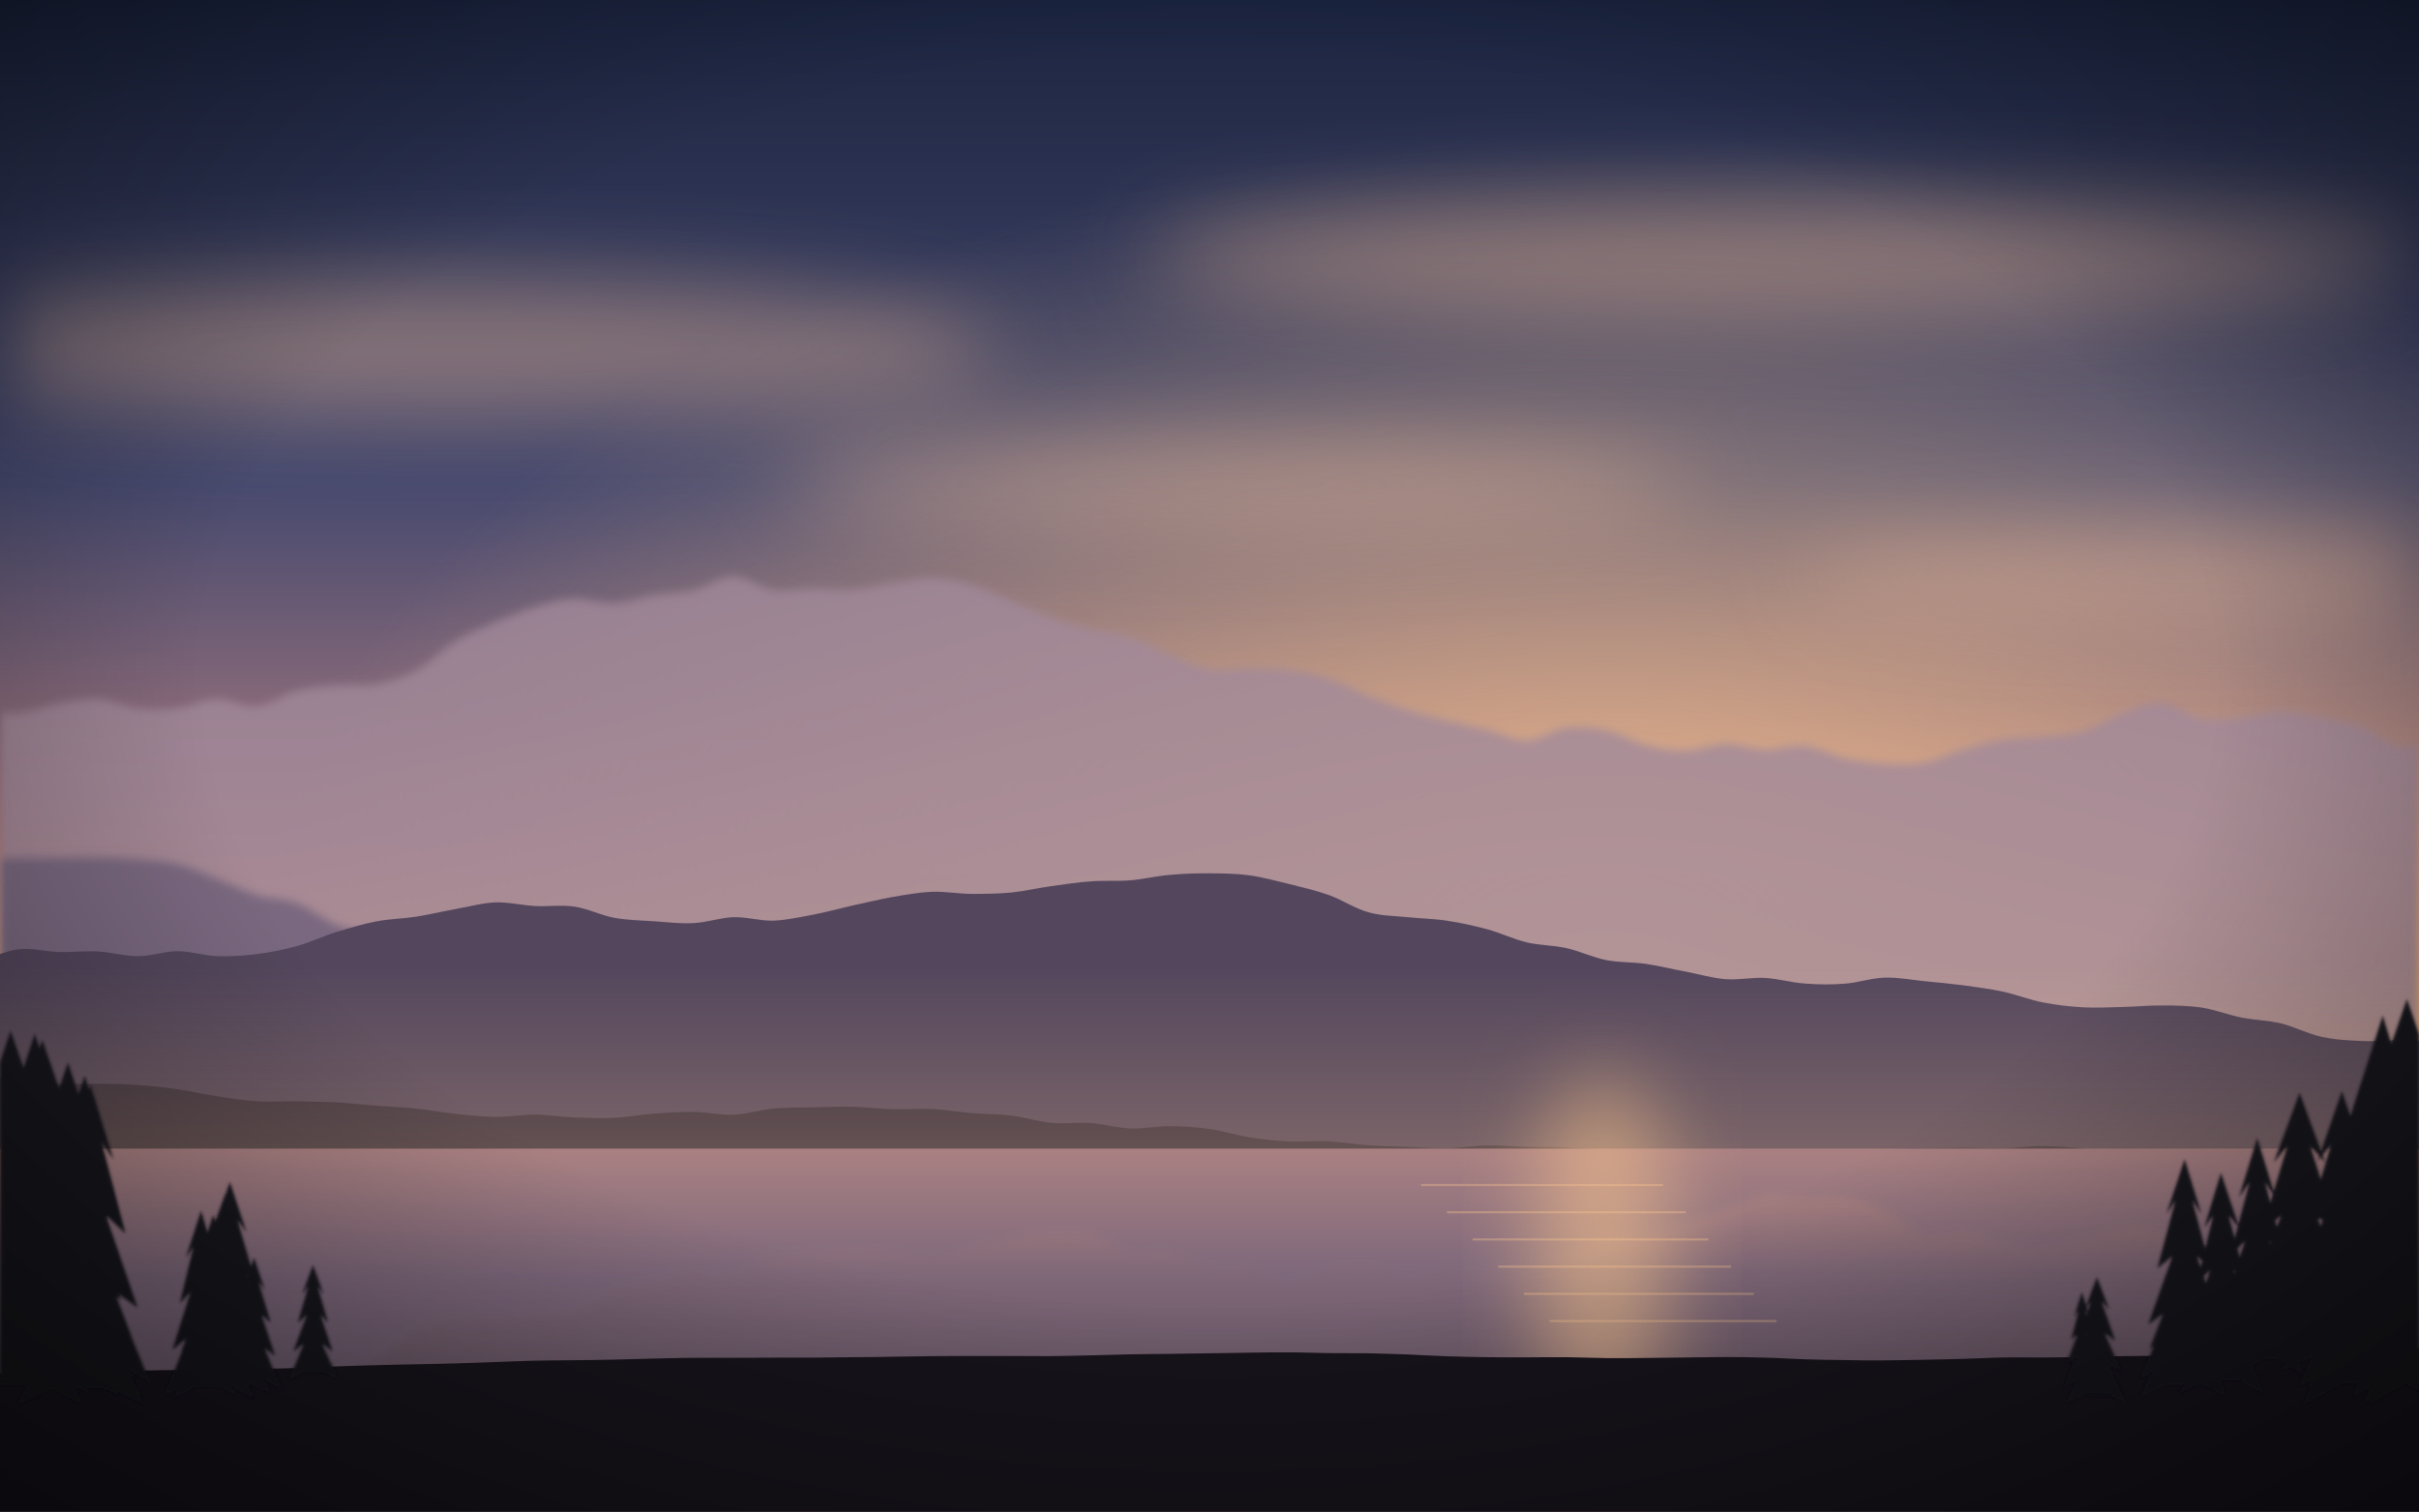
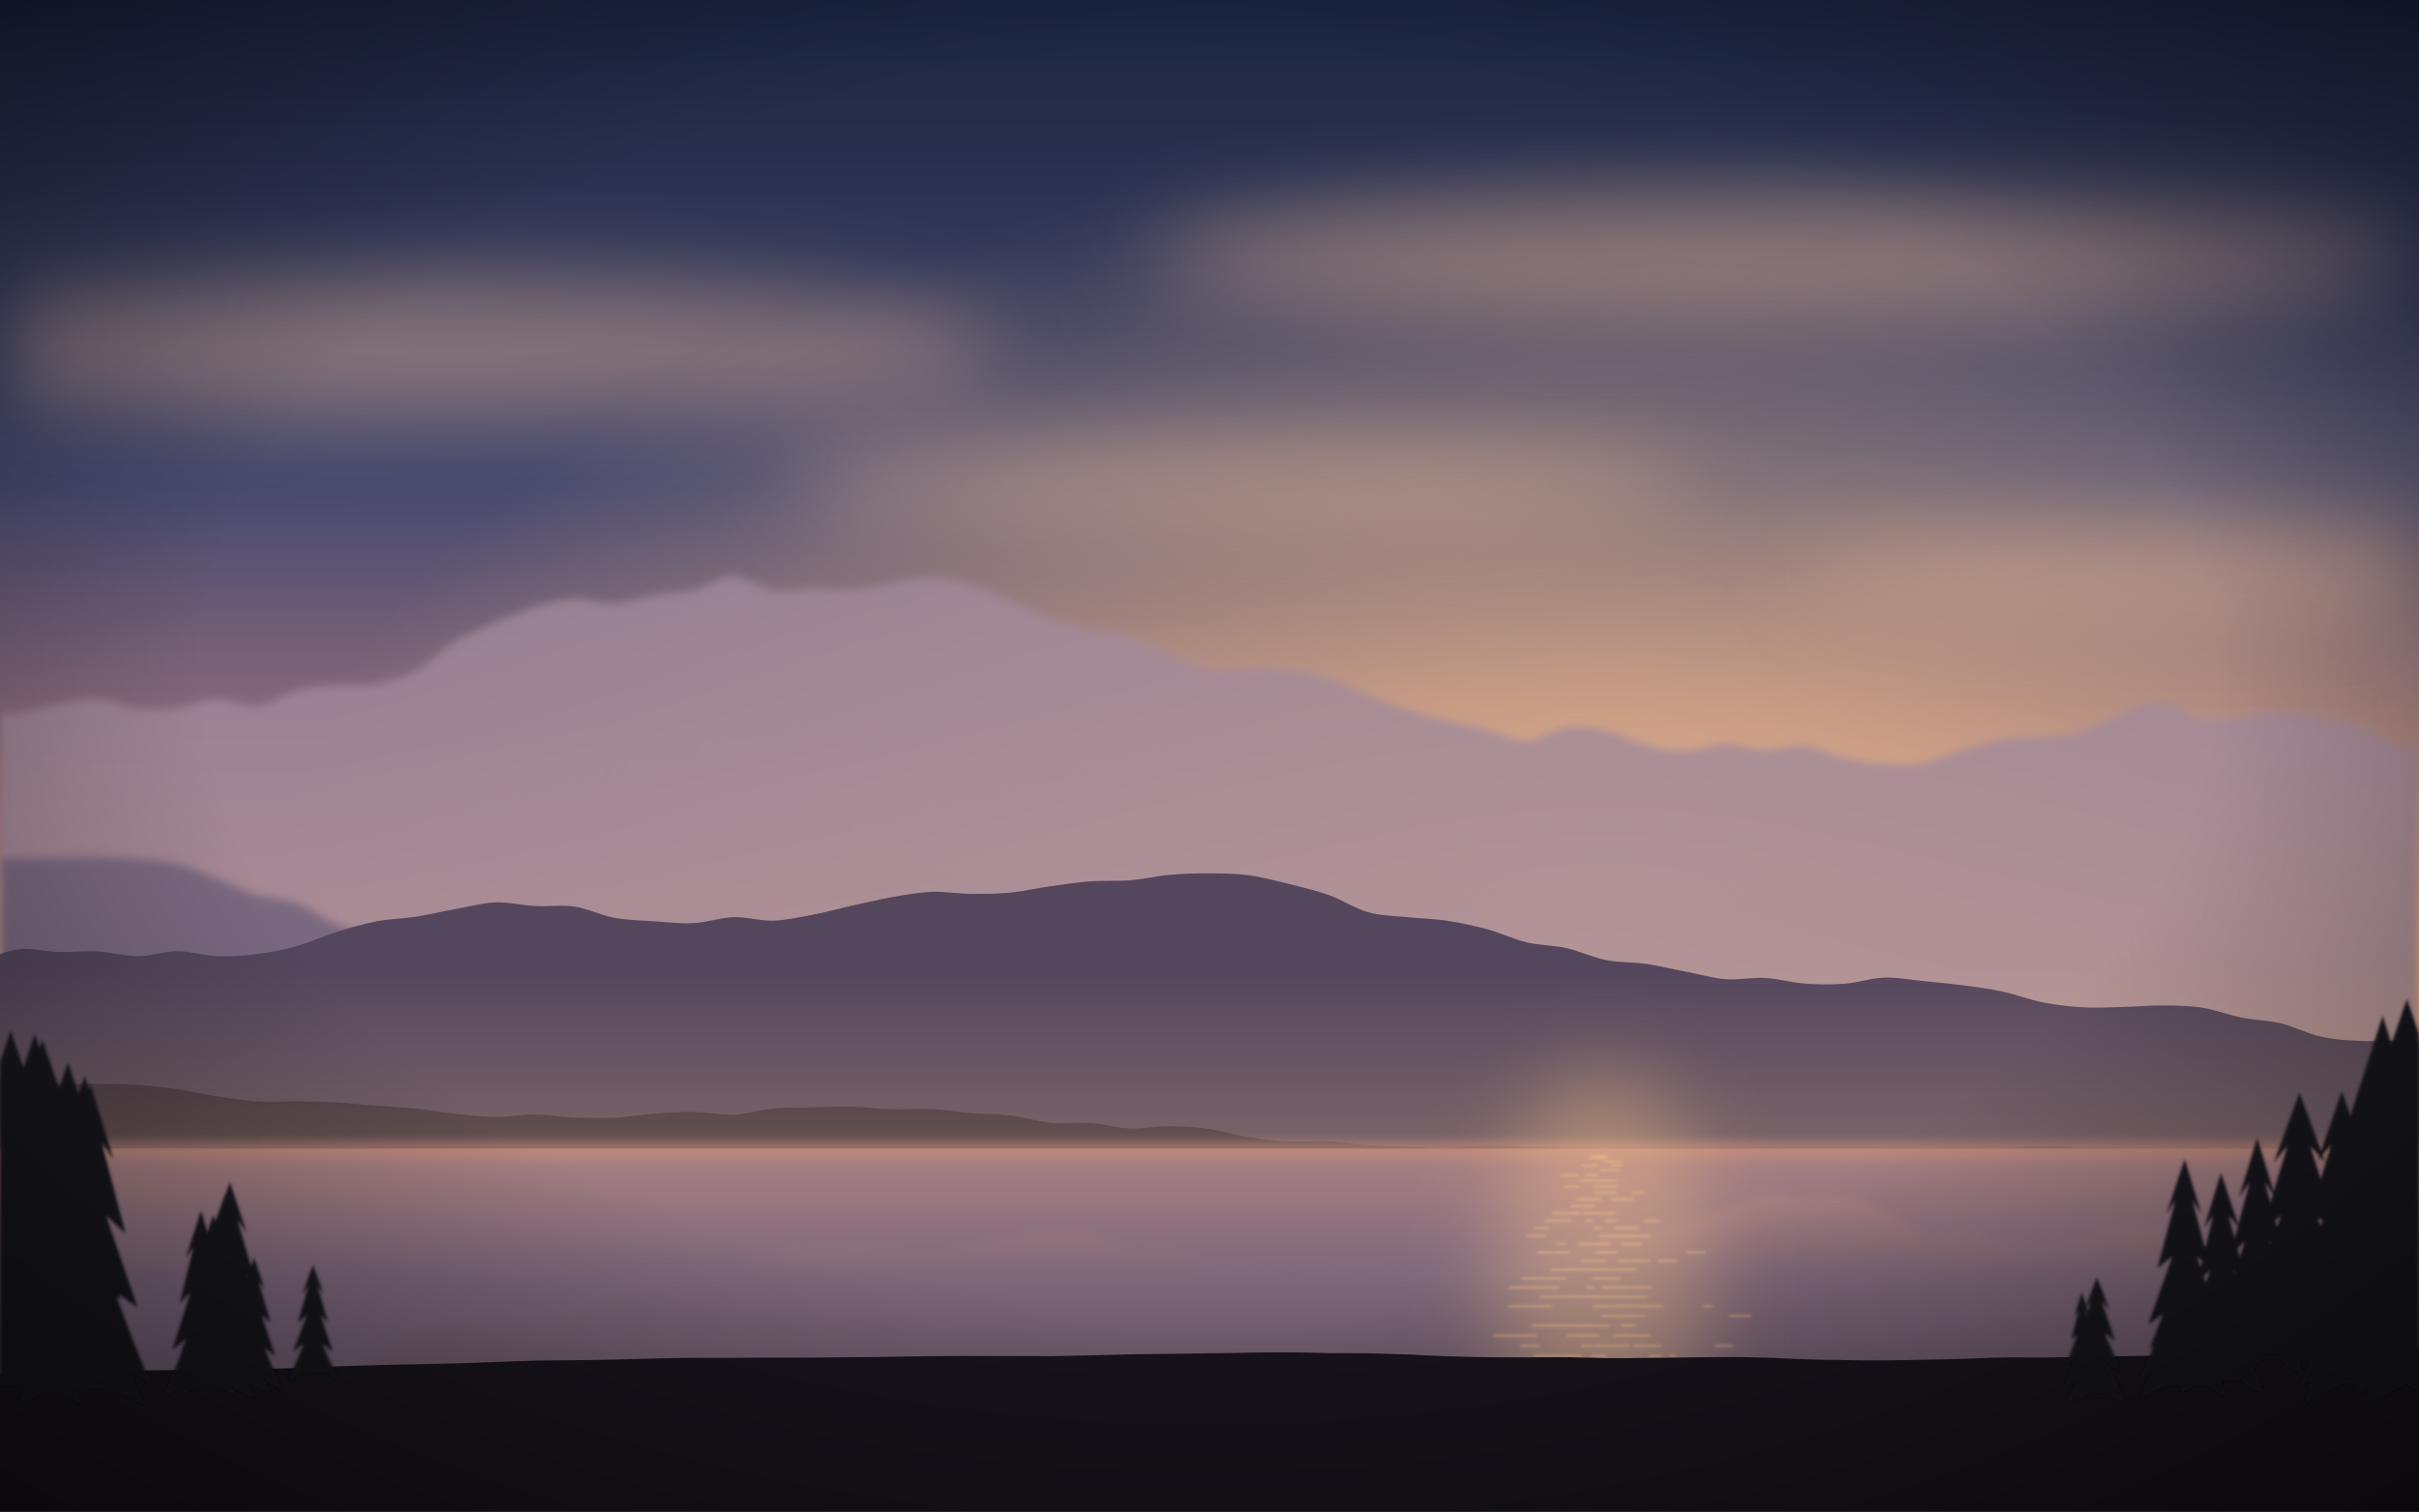
<svg xmlns="http://www.w3.org/2000/svg" viewBox="0 0 1600 1000" preserveAspectRatio="xMidYMid slice">
  <defs>
    <linearGradient id="sky" x1="0" y1="0" x2="0" y2="1">
      <stop offset="0" stop-color="#1b2440" />
      <stop offset="0.32" stop-color="#46496e" />
      <stop offset="0.55" stop-color="#a97a7f" />
      <stop offset="0.68" stop-color="#e7a578" />
      <stop offset="0.74" stop-color="#f3c08c" />
    </linearGradient>
    <radialGradient id="glow" cx="0.662" cy="0.64" r=".55">
      <stop offset="0" stop-color="#ffc98f" stop-opacity="0.8" />
      <stop offset="1" stop-color="#ffc98f" stop-opacity="0" />
    </radialGradient>
    <linearGradient id="lake" x1="0" y1="0" x2="0" y2="1">
      <stop offset="0" stop-color="#c78c79" />
      <stop offset="0.35" stop-color="#715b6b" />
      <stop offset="1" stop-color="#2a2430" />
    </linearGradient>
    <linearGradient id="haze" x1="0" y1="0" x2="0" y2="1">
      <stop offset="0" stop-color="#ffc98f" stop-opacity="0" />
      <stop offset=".7" stop-color="#ffc98f" stop-opacity=".22" />
      <stop offset="1" stop-color="#ffc98f" stop-opacity="0" />
    </linearGradient>
    <radialGradient id="vig" cx=".5" cy=".45" r=".75">
      <stop offset=".55" stop-color="#000" stop-opacity="0" />
      <stop offset="1" stop-color="#000" stop-opacity="0.55" />
    </radialGradient>
    <filter id="soft" x="-50%" y="-200%" width="200%" height="500%">
      <feGaussianBlur stdDeviation="28" />
    </filter>
    <filter id="mist" x="-10%" y="-50%" width="120%" height="200%">
      <feGaussianBlur stdDeviation="3" />
    </filter>
    <clipPath id="water">
      <rect y="760" width="1600" height="240" />
    </clipPath>
    <filter id="near" x="-10%" y="-10%" width="120%" height="120%">
      <feGaussianBlur stdDeviation="1.2" />
    </filter>
  </defs>
  <rect width="1600" height="1000" fill="url(#sky)" />
  <rect width="1600" height="1000" fill="url(#glow)" />
  <g filter="url(#soft)" fill="#f4bf9c" opacity="0.4">
    <ellipse cx="300" cy="230" rx="360" ry="46" />
    <ellipse cx="1180" cy="170" rx="420" ry="40" />
    <ellipse cx="820" cy="320" rx="300" ry="30" />
    <ellipse cx="1450" cy="380" rx="260" ry="26" />
  </g>
  <path d="M-40.0,482.1C-35.6,480.4 -22.5,473.5 -13.8,471.8C-5.0,470.1 3.8,472.9 12.5,471.9C21.3,470.9 30.0,467.2 38.8,465.7C47.5,464.1 56.3,462.1 65.0,462.6C73.8,463.1 82.5,467.8 91.3,468.8C100.0,469.8 108.8,469.7 117.5,468.6C126.3,467.6 135.0,462.8 143.8,462.6C152.5,462.4 161.3,468.2 170.0,467.3C178.8,466.3 187.5,459.4 196.3,457.1C205.0,454.7 213.8,454.1 222.5,453.4C231.3,452.6 240.0,454.3 248.8,452.7C257.5,451.1 266.3,448.6 275.0,443.9C283.8,439.1 292.5,429.5 301.3,424.2C310.0,418.8 318.8,415.6 327.5,411.9C336.3,408.1 345.0,404.2 353.8,401.6C362.5,398.9 371.3,396.6 380.0,396.2C388.8,395.8 397.5,399.7 406.3,399.3C415.0,398.9 423.8,395.4 432.5,393.9C441.3,392.4 450.0,392.6 458.8,390.5C467.5,388.4 476.3,381.4 485.0,381.4C493.8,381.4 502.5,389.1 511.3,390.5C520.0,391.9 528.8,389.6 537.5,389.6C546.3,389.6 555.0,390.9 563.8,390.3C572.5,389.7 581.3,387.2 590.0,385.9C598.8,384.6 607.5,382.3 616.3,382.5C625.0,382.7 633.8,384.5 642.5,387.0C651.3,389.5 660.0,393.7 668.8,397.3C677.5,400.9 686.3,405.3 695.0,408.5C703.8,411.6 712.5,413.8 721.3,416.0C730.0,418.1 738.8,418.5 747.5,421.4C756.3,424.2 765.0,429.4 773.8,432.9C782.5,436.5 791.3,441.4 800.0,442.9C808.8,444.4 817.5,442.1 826.3,442.1C835.0,442.2 843.8,442.2 852.5,443.4C861.3,444.5 870.0,446.2 878.8,449.0C887.5,451.8 896.3,456.8 905.0,460.3C913.8,463.7 922.5,467.1 931.3,469.8C940.0,472.6 948.8,474.6 957.5,476.7C966.3,478.9 975.0,480.6 983.8,482.8C992.5,485.0 1001.3,490.1 1010.0,489.8C1018.8,489.6 1027.5,482.5 1036.3,481.4C1045.0,480.3 1053.8,481.4 1062.5,483.3C1071.3,485.2 1080.0,490.6 1088.8,492.8C1097.5,495.0 1106.3,496.6 1115.0,496.4C1123.8,496.3 1132.5,492.1 1141.3,492.0C1150.0,491.9 1158.8,495.7 1167.5,495.9C1176.3,496.1 1185.0,492.5 1193.8,493.4C1202.5,494.3 1211.3,499.5 1220.0,501.5C1228.8,503.4 1237.5,504.7 1246.3,505.2C1255.0,505.8 1263.8,506.2 1272.5,504.6C1281.3,503.1 1290.0,498.4 1298.8,495.8C1307.5,493.2 1316.3,490.6 1325.0,489.2C1333.8,487.8 1342.5,488.4 1351.3,487.5C1360.0,486.6 1368.8,486.4 1377.5,483.9C1386.3,481.3 1395.0,475.1 1403.8,471.9C1412.5,468.8 1421.3,464.4 1430.0,465.0C1438.8,465.6 1447.5,473.9 1456.3,475.5C1465.0,477.1 1473.8,475.6 1482.5,474.7C1491.3,473.9 1500.0,470.6 1508.8,470.5C1517.5,470.5 1526.3,472.8 1535.0,474.4C1543.8,476.1 1552.5,477.1 1561.3,480.3C1570.0,483.6 1578.8,492.6 1587.5,493.9C1596.3,495.2 1605.0,488.3 1613.8,488.2C1622.5,488.0 1635.6,492.1 1640.0,492.9L1640,1040L-40,1040Z" fill="#a1899a" opacity="0.8" filter="url(#mist)" />
  <path d="M-40.0,559.4C-35.6,560.8 -22.5,566.4 -13.8,567.8C-5.0,569.2 3.8,567.8 12.5,567.7C21.3,567.7 30.0,567.7 38.8,567.6C47.5,567.6 56.3,567.1 65.0,567.3C73.8,567.4 82.5,567.7 91.3,568.4C100.0,569.2 108.8,569.5 117.5,571.7C126.3,573.9 135.0,578.1 143.8,581.5C152.5,584.9 161.3,589.5 170.0,592.2C178.8,594.9 187.5,594.3 196.3,597.6C205.0,600.9 213.8,608.2 222.5,612.0C231.3,615.7 240.0,615.9 248.8,620.0C257.5,624.1 266.3,632.7 275.0,636.6C283.8,640.5 292.5,642.1 301.3,643.5C310.0,644.8 318.8,644.0 327.5,644.6C336.3,645.2 345.0,646.2 353.8,647.2C362.5,648.1 371.3,647.7 380.0,650.3C388.8,652.9 397.5,659.6 406.3,662.5C415.0,665.4 423.8,666.0 432.5,667.7C441.3,669.5 450.0,672.2 458.8,673.0C467.5,673.8 476.3,670.7 485.0,672.4C493.8,674.1 502.5,681.1 511.3,683.4C520.0,685.7 528.8,685.4 537.5,686.1C546.3,686.9 555.0,687.6 563.8,687.9C572.5,688.2 581.3,688.3 590.0,688.0C598.8,687.7 607.5,685.6 616.3,686.0C625.0,686.5 633.8,689.0 642.5,690.7C651.3,692.3 660.0,694.6 668.8,696.0C677.5,697.5 686.3,699.1 695.0,699.4C703.8,699.8 712.5,700.0 721.3,698.2C730.0,696.4 738.8,690.3 747.5,688.8C756.3,687.2 765.0,690.1 773.8,688.8C782.5,687.5 791.3,682.4 800.0,681.0C808.8,679.6 817.5,681.4 826.3,680.3C835.0,679.1 843.8,674.3 852.5,674.3C861.3,674.3 870.0,679.0 878.8,680.3C887.5,681.7 896.3,682.8 905.0,682.4C913.8,682.0 922.5,678.3 931.3,678.0C940.0,677.8 948.8,680.5 957.5,681.1C966.3,681.7 975.0,681.0 983.8,681.6C992.5,682.2 1001.3,683.1 1010.0,684.6C1018.8,686.1 1027.5,687.3 1036.3,690.5C1045.0,693.6 1053.8,701.4 1062.5,703.4C1071.3,705.3 1080.0,701.1 1088.8,702.2C1097.5,703.2 1106.3,707.0 1115.0,709.6C1123.8,712.2 1132.5,715.3 1141.3,717.9C1150.0,720.6 1158.8,724.3 1167.5,725.5C1176.3,726.7 1185.0,724.8 1193.8,724.9C1202.5,725.0 1211.3,727.0 1220.0,726.0C1228.8,725.0 1237.5,722.2 1246.3,718.8C1255.0,715.3 1263.8,707.1 1272.5,705.1C1281.3,703.0 1290.0,707.2 1298.8,706.4C1307.5,705.6 1316.3,701.8 1325.0,700.5C1333.8,699.1 1342.5,698.0 1351.3,698.2C1360.0,698.3 1368.8,699.8 1377.5,701.4C1386.3,703.1 1395.0,707.0 1403.8,707.9C1412.5,708.7 1421.3,707.7 1430.0,706.5C1438.8,705.4 1447.5,701.6 1456.3,701.1C1465.0,700.7 1473.8,704.3 1482.5,703.9C1491.3,703.5 1500.0,699.4 1508.8,698.9C1517.5,698.3 1526.3,699.1 1535.0,700.5C1543.8,701.9 1552.5,706.5 1561.3,707.4C1570.0,708.3 1578.8,704.6 1587.5,705.9C1596.3,707.3 1605.0,713.5 1613.8,715.5C1622.5,717.6 1635.6,717.7 1640.0,718.2L1640,1040L-40,1040Z" fill="#7a6880" opacity="1" filter="url(#mist)" />
  <path d="M-40.0,638.2C-35.6,637.8 -22.5,637.2 -13.8,635.5C-5.0,633.8 3.8,628.9 12.5,628.0C21.3,627.0 30.0,629.6 38.8,629.8C47.5,630.1 56.3,629.0 65.0,629.5C73.8,630.0 82.5,632.6 91.3,632.6C100.0,632.6 108.8,629.3 117.5,629.3C126.3,629.3 135.0,632.3 143.8,632.6C152.5,632.9 161.3,632.3 170.0,631.2C178.8,630.1 187.5,628.3 196.3,625.9C205.0,623.5 213.8,619.3 222.5,616.6C231.3,613.9 240.0,611.3 248.8,609.6C257.5,607.9 266.3,607.8 275.0,606.5C283.8,605.1 292.5,603.0 301.3,601.4C310.0,599.9 318.8,597.4 327.5,597.0C336.3,596.7 345.0,598.9 353.8,599.4C362.5,599.9 371.3,598.5 380.0,599.8C388.8,601.1 397.5,605.6 406.3,607.2C415.0,608.8 423.8,608.9 432.5,609.5C441.3,610.1 450.0,611.2 458.8,610.7C467.5,610.3 476.3,607.1 485.0,606.8C493.8,606.5 502.5,609.3 511.3,609.1C520.0,608.8 528.8,606.8 537.5,605.2C546.3,603.5 555.0,601.1 563.8,599.1C572.5,597.2 581.3,595.1 590.0,593.5C598.8,592.0 607.5,590.4 616.3,590.0C625.0,589.7 633.8,591.3 642.5,591.4C651.3,591.4 660.0,591.3 668.8,590.5C677.5,589.6 686.3,587.5 695.0,586.3C703.8,585.1 712.5,583.7 721.3,583.1C730.0,582.4 738.8,583.1 747.5,582.4C756.3,581.7 765.0,579.5 773.8,578.8C782.5,578.0 791.3,577.7 800.0,577.8C808.8,577.8 817.5,577.9 826.3,579.1C835.0,580.3 843.8,582.7 852.5,584.8C861.3,587.0 870.0,589.0 878.8,592.1C887.5,595.2 896.3,601.1 905.0,603.5C913.8,606.0 922.5,605.9 931.3,606.8C940.0,607.7 948.8,607.8 957.5,609.2C966.3,610.5 975.0,612.5 983.8,614.8C992.5,617.2 1001.3,621.4 1010.0,623.5C1018.8,625.5 1027.5,625.3 1036.3,627.3C1045.0,629.3 1053.8,633.5 1062.5,635.2C1071.3,636.9 1080.0,636.4 1088.8,637.7C1097.5,639.0 1106.3,641.2 1115.0,642.8C1123.8,644.5 1132.5,647.1 1141.3,647.8C1150.0,648.5 1158.8,646.5 1167.5,647.0C1176.3,647.5 1185.0,650.1 1193.8,650.7C1202.5,651.4 1211.3,651.5 1220.0,650.8C1228.8,650.2 1237.5,647.1 1246.3,646.8C1255.0,646.5 1263.8,648.2 1272.5,649.1C1281.3,649.9 1290.0,650.8 1298.8,651.9C1307.5,653.1 1316.3,654.2 1325.0,656.1C1333.8,658.0 1342.5,661.5 1351.3,663.2C1360.0,664.9 1368.8,665.9 1377.5,666.4C1386.3,666.9 1395.0,666.4 1403.8,666.2C1412.5,666.0 1421.3,665.1 1430.0,665.2C1438.8,665.2 1447.5,665.3 1456.3,666.6C1465.0,668.0 1473.8,671.4 1482.5,673.2C1491.3,674.9 1500.0,675.0 1508.8,677.1C1517.5,679.2 1526.3,683.9 1535.0,685.8C1543.8,687.8 1552.5,688.3 1561.3,688.7C1570.0,689.1 1578.8,688.2 1587.5,688.3C1596.3,688.3 1605.0,689.3 1613.8,689.1C1622.5,688.9 1635.6,687.4 1640.0,687.1L1640,1040L-40,1040Z" fill="#54475d" opacity="1" />
  <path d="M-40.0,709.1C-35.6,709.6 -22.5,711.3 -13.8,712.1C-5.0,712.8 3.8,712.7 12.5,713.5C21.3,714.4 30.0,716.3 38.8,716.9C47.5,717.5 56.3,716.8 65.0,717.0C73.8,717.1 82.5,717.2 91.3,717.8C100.0,718.4 108.8,719.4 117.5,720.6C126.3,721.9 135.0,724.0 143.8,725.3C152.5,726.7 161.3,728.1 170.0,728.6C178.8,729.2 187.5,728.5 196.3,728.6C205.0,728.8 213.8,728.9 222.5,729.3C231.3,729.8 240.0,730.9 248.8,731.5C257.5,732.2 266.3,732.5 275.0,733.4C283.8,734.3 292.5,736.0 301.3,736.9C310.0,737.8 318.8,738.8 327.5,738.9C336.3,739.0 345.0,737.4 353.8,737.4C362.5,737.5 371.3,738.9 380.0,739.3C388.8,739.6 397.5,739.9 406.3,739.5C415.0,739.1 423.8,737.4 432.5,736.8C441.3,736.1 450.0,735.5 458.8,735.6C467.5,735.7 476.3,737.9 485.0,737.5C493.8,737.2 502.5,734.2 511.3,733.4C520.0,732.6 528.8,732.8 537.5,732.6C546.3,732.4 555.0,732.0 563.8,732.2C572.5,732.4 581.3,733.6 590.0,733.8C598.8,734.1 607.5,733.3 616.3,733.7C625.0,734.1 633.8,735.6 642.5,736.4C651.3,737.1 660.0,737.0 668.8,738.0C677.5,739.1 686.3,742.0 695.0,742.8C703.8,743.7 712.5,742.4 721.3,743.0C730.0,743.6 738.8,746.2 747.5,746.6C756.3,746.9 765.0,745.0 773.8,745.1C782.5,745.1 791.3,745.7 800.0,746.9C808.8,748.1 817.5,751.1 826.3,752.4C835.0,753.8 843.8,754.7 852.5,755.2C861.3,755.6 870.0,754.6 878.8,755.1C887.5,755.5 896.3,757.1 905.0,757.7C913.8,758.3 922.5,758.4 931.3,758.8C940.0,759.1 948.8,759.9 957.5,759.7C966.3,759.5 975.0,757.9 983.8,757.8C992.5,757.6 1001.3,758.5 1010.0,758.7C1018.8,758.9 1027.5,758.8 1036.3,759.2C1045.0,759.6 1053.8,760.0 1062.5,760.9C1071.3,761.8 1080.0,763.7 1088.8,764.6C1097.5,765.4 1106.3,765.7 1115.0,766.0C1123.8,766.3 1132.5,766.5 1141.3,766.3C1150.0,766.1 1158.8,765.4 1167.5,764.9C1176.3,764.5 1185.0,763.9 1193.8,763.4C1202.5,762.9 1211.3,762.2 1220.0,761.7C1228.8,761.1 1237.5,760.5 1246.3,760.2C1255.0,759.9 1263.8,760.0 1272.5,759.8C1281.3,759.7 1290.0,759.4 1298.8,759.4C1307.5,759.4 1316.3,759.9 1325.0,759.7C1333.8,759.5 1342.5,758.2 1351.3,758.2C1360.0,758.3 1368.8,759.0 1377.5,759.9C1386.3,760.9 1395.0,763.0 1403.8,763.9C1412.5,764.7 1421.3,765.2 1430.0,765.3C1438.8,765.4 1447.5,764.4 1456.3,764.4C1465.0,764.4 1473.8,765.9 1482.5,765.5C1491.3,765.0 1500.0,762.5 1508.8,761.6C1517.5,760.8 1526.3,760.9 1535.0,760.4C1543.8,759.9 1552.5,759.1 1561.3,758.6C1570.0,758.2 1578.8,758.1 1587.5,757.9C1596.3,757.7 1605.0,757.5 1613.8,757.5C1622.5,757.4 1635.6,757.6 1640.0,757.6L1640,1040L-40,1040Z" fill="#382f40" opacity="1" />
  <rect y="640" width="1600" height="170" fill="url(#haze)" />
  <rect y="760" width="1600" height="240" fill="url(#lake)" />
  <g clip-path="url(#water)">
    <g filter="url(#mist)">
      <path d="M-40.0,482.1C-35.6,480.0 -22.5,471.6 -13.8,469.7C-5.0,467.9 3.8,472.0 12.5,471.0C21.3,470.1 30.0,465.6 38.8,464.0C47.5,462.3 56.3,460.2 65.0,461.1C73.8,462.0 82.5,468.1 91.3,469.5C100.0,470.9 108.8,470.8 117.5,469.5C126.3,468.3 135.0,462.2 143.8,462.0C152.5,461.9 161.3,469.5 170.0,468.7C178.8,467.9 187.5,459.5 196.3,457.1C205.0,454.6 213.8,454.4 222.5,454.0C231.3,453.7 240.0,456.4 248.8,454.9C257.5,453.4 266.3,450.4 275.0,444.9C283.8,439.4 292.5,427.8 301.3,421.8C310.0,415.7 318.8,412.5 327.5,408.4C336.3,404.3 345.0,399.8 353.8,397.1C362.5,394.4 371.3,392.4 380.0,392.4C388.8,392.3 397.5,397.2 406.3,396.8C415.0,396.4 423.8,391.7 432.5,389.9C441.3,388.2 450.0,388.7 458.8,386.1C467.5,383.6 476.3,374.7 485.0,374.7C493.8,374.8 502.5,384.7 511.3,386.4C520.0,388.1 528.8,384.9 537.5,384.8C546.3,384.8 555.0,386.6 563.8,385.8C572.5,385.0 581.3,381.9 590.0,380.0C598.8,378.1 607.5,374.6 616.3,374.5C625.0,374.4 633.8,376.7 642.5,379.5C651.3,382.3 660.0,387.2 668.8,391.4C677.5,395.5 686.3,400.9 695.0,404.4C703.8,408.0 712.5,410.4 721.3,412.8C730.0,415.1 738.8,415.1 747.5,418.3C756.3,421.4 765.0,427.5 773.8,431.6C782.5,435.8 791.3,441.4 800.0,442.9C808.8,444.4 817.5,441.1 826.3,440.9C835.0,440.6 843.8,440.4 852.5,441.5C861.3,442.6 870.0,444.2 878.8,447.4C887.5,450.6 896.3,456.6 905.0,460.7C913.8,464.7 922.5,468.5 931.3,471.5C940.0,474.6 948.8,476.6 957.5,478.9C966.3,481.2 975.0,482.9 983.8,485.2C992.5,487.6 1001.3,493.5 1010.0,492.9C1018.8,492.3 1027.5,483.0 1036.3,481.4C1045.0,479.9 1053.8,481.3 1062.5,483.6C1071.3,485.9 1080.0,492.7 1088.8,495.3C1097.5,497.8 1106.3,499.5 1115.0,499.1C1123.8,498.7 1132.5,493.0 1141.3,492.8C1150.0,492.5 1158.8,497.3 1167.5,497.4C1176.3,497.5 1185.0,492.4 1193.8,493.4C1202.5,494.4 1211.3,500.8 1220.0,503.4C1228.8,506.0 1237.5,507.9 1246.3,508.7C1255.0,509.6 1263.8,510.1 1272.5,508.3C1281.3,506.4 1290.0,500.6 1298.8,497.6C1307.5,494.5 1316.3,491.4 1325.0,489.9C1333.8,488.3 1342.5,489.3 1351.3,488.4C1360.0,487.5 1368.8,487.5 1377.5,484.4C1386.3,481.4 1395.0,473.7 1403.8,470.0C1412.5,466.3 1421.3,461.3 1430.0,462.2C1438.8,463.1 1447.5,473.4 1456.3,475.3C1465.0,477.2 1473.8,474.8 1482.5,473.4C1491.3,472.1 1500.0,467.6 1508.8,467.4C1517.5,467.2 1526.3,470.3 1535.0,472.2C1543.8,474.0 1552.5,474.8 1561.3,478.7C1570.0,482.6 1578.8,493.9 1587.5,495.4C1596.3,496.8 1605.0,487.6 1613.8,487.2C1622.5,486.8 1635.6,491.9 1640.0,492.9L1640,1040L-40,1040Z" fill="#a1899a" opacity=".28" transform="translate(0 1520) scale(1 -1)" />
      <path d="M-40.0,559.4C-35.6,561.0 -22.5,567.8 -13.8,569.2C-5.0,570.6 3.8,568.3 12.5,567.9C21.3,567.5 30.0,567.3 38.8,566.8C47.5,566.4 56.3,565.6 65.0,565.4C73.8,565.2 82.5,565.0 91.3,565.5C100.0,566.0 108.8,566.1 117.5,568.4C126.3,570.8 135.0,575.6 143.8,579.4C152.5,583.3 161.3,588.8 170.0,591.6C178.8,594.4 187.5,592.7 196.3,596.2C205.0,599.8 213.8,608.6 222.5,612.7C231.3,616.8 240.0,616.1 248.8,620.7C257.5,625.2 266.3,635.5 275.0,640.0C283.8,644.4 292.5,646.3 301.3,647.5C310.0,648.8 318.8,647.2 327.5,647.5C336.3,647.8 345.0,648.6 353.8,649.4C362.5,650.1 371.3,649.2 380.0,652.0C388.8,654.9 397.5,663.3 406.3,666.6C415.0,669.9 423.8,670.0 432.5,671.8C441.3,673.7 450.0,677.0 458.8,677.6C467.5,678.3 476.3,673.8 485.0,675.6C493.8,677.5 502.5,686.3 511.3,688.8C520.0,691.4 528.8,690.4 537.5,691.0C546.3,691.6 555.0,692.3 563.8,692.4C572.5,692.5 581.3,692.2 590.0,691.5C598.8,690.8 607.5,687.9 616.3,688.3C625.0,688.7 633.8,691.9 642.5,693.9C651.3,695.9 660.0,698.5 668.8,700.2C677.5,701.9 686.3,703.5 695.0,703.9C703.8,704.3 712.5,704.9 721.3,702.7C730.0,700.5 738.8,692.6 747.5,690.6C756.3,688.7 765.0,692.7 773.8,691.1C782.5,689.4 791.3,682.9 800.0,681.0C808.8,679.2 817.5,681.5 826.3,680.0C835.0,678.5 843.8,672.1 852.5,672.0C861.3,671.9 870.0,677.8 878.8,679.4C887.5,681.0 896.3,682.2 905.0,681.6C913.8,680.9 922.5,675.9 931.3,675.6C940.0,675.2 948.8,678.7 957.5,679.3C966.3,680.0 975.0,678.9 983.8,679.6C992.5,680.2 1001.3,681.5 1010.0,683.1C1018.8,684.7 1027.5,685.6 1036.3,689.2C1045.0,692.8 1053.8,702.5 1062.5,704.6C1071.3,706.7 1080.0,700.9 1088.8,701.8C1097.5,702.8 1106.3,707.4 1115.0,710.4C1123.8,713.5 1132.5,716.9 1141.3,720.0C1150.0,723.0 1158.8,727.4 1167.5,728.6C1176.3,729.8 1185.0,727.1 1193.8,727.0C1202.5,726.8 1211.3,728.8 1220.0,727.5C1228.8,726.2 1237.5,723.4 1246.3,719.3C1255.0,715.1 1263.8,704.8 1272.5,702.4C1281.3,700.1 1290.0,705.7 1298.8,704.9C1307.5,704.2 1316.3,699.5 1325.0,697.8C1333.8,696.1 1342.5,694.5 1351.3,694.7C1360.0,694.9 1368.8,696.9 1377.5,699.1C1386.3,701.2 1395.0,706.3 1403.8,707.4C1412.5,708.5 1421.3,707.0 1430.0,705.4C1438.8,703.9 1447.5,698.9 1456.3,698.3C1465.0,697.8 1473.8,702.5 1482.5,702.1C1491.3,701.6 1500.0,696.2 1508.8,695.5C1517.5,694.8 1526.3,696.0 1535.0,697.8C1543.8,699.6 1552.5,705.3 1561.3,706.3C1570.0,707.3 1578.8,702.2 1587.5,703.7C1596.3,705.3 1605.0,713.2 1613.8,715.6C1622.5,718.0 1635.6,717.7 1640.0,718.2L1640,1040L-40,1040Z" fill="#7a6880" opacity=".28" transform="translate(0 1520) scale(1 -1)" />
    </g>
  </g>
-   <ellipse cx="1060" cy="830" rx="46" ry="120" fill="#ffc98f" opacity="0.55" filter="url(#soft)" />
-   <g stroke="#ffc98f" stroke-opacity="0.33" stroke-width="1.4">
-     <line x1="940" y1="784" x2="1100" y2="784" />
-     <line x1="957" y1="802" x2="1115" y2="802" />
-     <line x1="974" y1="820" x2="1130" y2="820" />
-     <line x1="991" y1="838" x2="1145" y2="838" />
-     <line x1="1008" y1="856" x2="1160" y2="856" />
-     <line x1="1025" y1="874" x2="1175" y2="874" />
-   </g>
+   <rect y="755" width="1600" height="12" fill="#c78c79" opacity=".55" filter="url(#mist)" />
+   <ellipse cx="1060" cy="840" rx="70" ry="130" fill="#ffc98f" opacity="0.385" filter="url(#soft)" />
+   <path d="M-6.7,765.0h8.1M-1.5,765.0h4.3M-8.1,766.3h4.1M-6.9,766.3h8.8M1.6,768.5h3.6M4.6,768.5h7.7M5.9,771.1h6.8M-13.2,771.1h9.8M-1.2,774.1h5.3M-0.1,774.1h5.8M1.7,774.1h8.6M-27.4,777.5h4.5M-11.0,777.5h7.7M-26.4,777.5h9.9M-14.7,781.1h10.9M-10.4,781.1h5.6M-4.9,781.1h13.6M-24.7,785.0h8.4M-6.0,785.0h12.0M5.5,785.0h3.7M-1.6,789.1h10.3M19.9,789.1h6.6M-5.5,789.1h4.5M5.9,793.4h14.1M-16.6,793.4h8.4M-8.4,793.4h6.9M-11.2,797.9h5.8M-17.9,797.9h9.1M-20.7,797.9h6.8M-12.1,802.6h12.5M-32.6,802.6h17.4M-27.2,802.6h5.5M-0.9,802.6h8.7M-10.7,807.5h3.6M28.0,807.5h9.3M2.6,807.5h6.1M-37.3,807.5h15.9M8.3,812.5h11.2M-44.6,812.5h8.3M-5.8,812.5h4.6M19.4,812.5h4.3M-1.8,817.7h13.6M16.2,817.7h15.3M-50.1,817.7h11.5M8.2,817.7h17.3M-14.9,823.0h9.1M-4.2,823.0h8.7M12.7,823.0h12.6M-29.9,823.0h4.8M55.6,828.5h12.2M-42.7,828.5h9.5M-3.9,828.5h13.1M-31.3,828.5h8.8M-6.3,834.1h8.0M10.3,834.1h20.5M-13.3,834.1h13.0M37.2,834.1h11.3M-15.9,839.9h20.8M8.9,839.9h12.7M-7.5,839.9h17.9M-33.7,839.9h18.3M-14.3,839.9h23.8M-44.8,845.8h20.3M-52.7,845.8h8.1M-38.5,845.8h10.9M-6.3,845.8h13.9M6.5,845.8h4.8M16.3,851.8h15.7M-52.1,851.8h22.9M-61.2,851.8h23.4M-0.4,851.8h21.6M-10.4,851.8h4.9M9.3,857.9h20.2M-19.2,857.9h24.1M17.8,857.9h6.1M-41.2,857.9h20.8M-16.8,857.9h25.5M-61.7,864.2h27.7M-5.6,864.2h16.5M23.1,864.2h16.2M6.9,864.2h18.5M67.1,864.2h5.3M84.0,870.6h13.4M22.5,870.6h5.0M1.9,870.6h16.7M-0.4,870.6h27.6M11.2,870.6h15.8M13.0,877.0h8.6M-45.1,877.0h19.5M-46.3,877.0h25.6M-21.3,877.0h19.0M-12.6,877.0h16.5M8.1,883.6h20.3M18.2,883.6h5.0M17.2,883.6h4.5M-71.6,883.6h27.2M-22.9,883.6h20.3M13.9,883.6h17.3M-53.9,890.3h11.7M-13.4,890.3h6.5M-4.9,890.3h20.0M74.6,890.3h10.7M21.2,890.3h17.1M1.3,890.3h16.1M-45.3,897.1h31.3M-5.0,897.1h6.3M44.8,897.1h3.1M-31.8,897.1h7.3M-6.8,897.1h9.0M31.1,897.1h6.9M8.7,904.0h3.1M-40.0,904.0h32.9M-25.7,904.0h13.6M14.3,904.0h11.2M23.8,904.0h4.6M25.3,904.0h31.7M-20.4,911.0h21.6M30.4,911.0h30.1M-15.2,911.0h22.5M15.3,911.0h23.8M42.8,911.0h29.8M11.2,911.0h11.8M95.2,918.1h25.7M-34.8,918.1h4.8M16.5,918.1h13.6M-18.3,918.1h14.5M27.6,918.1h13.7M6.6,918.1h29.3M38.1,925.3h3.5M15.4,925.3h5.7M22.6,925.3h7.6M63.2,925.3h6.3M8.3,925.3h13.8M8.6,925.3h5.8M-8.4,932.6h35.2M25.0,932.6h34.2M36.4,932.6h25.3M-13.2,932.6h10.9M-74.8,932.6h15.5M-45.9,932.6h32.6M-4.5,932.6h33.9M-58.3,940.0h9.5M-36.1,940.0h11.6M-28.4,940.0h23.4M-87.4,940.0h6.4M6.2,940.0h35.6M-97.3,940.0h14.7M62.3,940.0h14.5M10.3,947.4h32.1M-4.2,947.4h18.8M-35.8,947.4h31.8M-21.6,947.4h23.1M43.1,947.4h37.0M-48.1,947.4h5.9M-56.6,947.4h33.3M-75.8,955.0h22.1M20.8,955.0h8.3M61.7,955.0h13.5M14.0,955.0h9.9M-4.4,955.0h30.3M-56.5,955.0h14.8M17.6,955.0h7.3" transform="translate(1060 0)" fill="none" stroke="#ffc98f" stroke-opacity="0.41" stroke-width="1.5" stroke-linecap="round" filter="url(#near)" />
  <path d="M-40.0,909.8C-35.6,909.7 -22.5,909.3 -13.8,909.1C-5.0,908.9 3.8,908.7 12.5,908.6C21.3,908.5 30.0,908.5 38.8,908.4C47.5,908.3 56.3,908.1 65.0,907.8C73.8,907.5 82.5,907.0 91.3,906.8C100.0,906.5 108.8,906.5 117.5,906.4C126.3,906.3 135.0,906.1 143.8,906.0C152.5,905.9 161.3,905.8 170.0,905.7C178.8,905.5 187.5,905.3 196.3,905.1C205.0,904.8 213.8,904.3 222.5,904.0C231.3,903.7 240.0,903.4 248.8,903.2C257.5,902.9 266.3,902.8 275.0,902.6C283.8,902.4 292.5,902.3 301.3,902.0C310.0,901.8 318.8,901.4 327.5,901.1C336.3,900.8 345.0,900.4 353.8,900.2C362.5,900.0 371.3,900.0 380.0,899.9C388.8,899.8 397.5,899.7 406.3,899.5C415.0,899.3 423.8,899.0 432.5,898.8C441.3,898.6 450.0,898.4 458.8,898.3C467.5,898.2 476.3,898.4 485.0,898.3C493.8,898.3 502.5,898.2 511.3,898.2C520.0,898.1 528.8,898.2 537.5,898.2C546.3,898.1 555.0,898.0 563.8,897.9C572.5,897.9 581.3,897.8 590.0,897.6C598.8,897.5 607.5,897.3 616.3,897.2C625.0,897.1 633.8,897.1 642.5,897.1C651.3,897.1 660.0,897.1 668.8,897.1C677.5,897.1 686.3,897.2 695.0,897.2C703.8,897.1 712.5,896.9 721.3,896.7C730.0,896.5 738.8,896.2 747.5,896.0C756.3,895.8 765.0,895.8 773.8,895.7C782.5,895.5 791.3,895.5 800.0,895.3C808.8,895.2 817.5,895.1 826.3,894.9C835.0,894.8 843.8,894.6 852.5,894.7C861.3,894.7 870.0,895.1 878.8,895.2C887.5,895.3 896.3,895.2 905.0,895.3C913.8,895.5 922.5,895.8 931.3,896.1C940.0,896.5 948.8,897.0 957.5,897.3C966.3,897.6 975.0,897.8 983.8,897.9C992.5,898.0 1001.3,898.0 1010.0,898.0C1018.8,898.0 1027.5,897.8 1036.3,897.9C1045.0,898.0 1053.8,898.4 1062.5,898.5C1071.3,898.6 1080.0,898.5 1088.8,898.4C1097.5,898.3 1106.3,898.2 1115.0,898.1C1123.8,898.0 1132.5,897.8 1141.3,897.8C1150.0,897.8 1158.8,897.9 1167.5,898.2C1176.3,898.4 1185.0,899.0 1193.8,899.3C1202.5,899.6 1211.3,899.7 1220.0,899.8C1228.8,900.0 1237.5,900.1 1246.3,900.0C1255.0,900.0 1263.8,899.7 1272.5,899.6C1281.3,899.4 1290.0,899.3 1298.8,899.0C1307.5,898.8 1316.3,898.2 1325.0,898.1C1333.8,897.9 1342.5,898.2 1351.3,898.1C1360.0,898.1 1368.8,897.9 1377.5,897.7C1386.3,897.6 1395.0,897.3 1403.8,897.2C1412.5,897.1 1421.3,897.0 1430.0,896.9C1438.8,896.8 1447.5,896.6 1456.3,896.4C1465.0,896.3 1473.8,896.2 1482.5,896.0C1491.3,895.8 1500.0,895.5 1508.8,895.2C1517.5,895.0 1526.3,894.6 1535.0,894.2C1543.8,893.9 1552.5,893.4 1561.3,893.1C1570.0,892.7 1578.8,892.4 1587.5,892.1C1596.3,891.9 1605.0,891.7 1613.8,891.6C1622.5,891.5 1635.6,891.6 1640.0,891.6L1640,1040L-40,1040Z" fill="#17131b" />
  <g fill="#17131b" filter="url(#near)">
    <path d="M28,688L48,746L37,732L58,805L42,791L68,864L46,850L78,923L50,908L6,908L-21,923L10,850L-11,864L15,791L-1,805L19,732L8,746Z" />
    <path d="M141,804L152,834L146,827L157,864L149,857L163,894L151,887L168,925L153,917L129,917L115,925L132,887L120,894L134,857L125,864L137,827L131,834Z" />
    <path d="M7,682L28,742L17,727L38,801L21,787L48,861L26,847L58,921L30,906L-15,906L-43,921L-11,847L-33,861L-6,787L-23,801L-2,727L-13,742Z" />
    <path d="M23,718L42,768L31,756L51,818L36,806L60,869L40,857L70,919L44,907L2,907L-24,919L6,857L-14,869L10,806L-5,818L15,756L4,768Z" />
    <path d="M45,703L62,755L53,742L71,807L57,795L80,860L61,847L89,912L65,899L25,899L1,912L29,847L9,860L33,795L18,807L37,742L27,755Z" />
    <path d="M36,725L53,773L44,762L62,822L47,810L71,870L51,858L80,918L55,907L16,907L-8,918L20,858L0,870L24,810L9,822L28,762L18,773Z" />
    <path d="M-28,636L-6,706L-18,689L5,775L-13,758L15,844L-8,828L26,914L-4,897L-53,897L-82,914L-48,828L-72,844L-43,758L-61,775L-38,689L-50,706Z" />
    <path d="M23,684L42,741L31,728L51,799L36,785L60,856L40,842L70,914L44,900L2,900L-24,914L6,842L-15,856L10,785L-5,799L15,728L4,741Z" />
    <path d="M149,790L161,823L155,815L167,856L157,848L173,889L160,881L179,922L163,914L136,914L120,922L139,881L126,889L141,848L131,856L144,815L137,823Z" />
    <path d="M11,714L28,768L19,755L37,821L23,808L45,875L27,862L54,929L30,916L-8,916L-32,929L-4,862L-23,875L-0,808L-15,821L3,755L-6,768Z" />
    <path d="M133,801L142,832L137,825L147,862L139,855L151,893L141,885L156,923L143,916L122,916L109,923L124,885L114,893L126,855L119,862L128,825L123,832Z" />
    <path d="M54,748L70,793L61,782L79,838L65,827L87,884L69,873L95,929L73,918L35,918L12,929L39,873L20,884L43,827L29,838L46,782L37,793Z" />
    <path d="M56,712L72,761L63,750L81,811L67,799L89,861L71,849L97,911L75,899L37,899L15,911L41,849L23,861L45,799L31,811L48,750L39,761Z" />
    <path d="M152,782L163,815L157,807L169,848L160,841L175,882L162,874L180,915L165,907L139,907L124,915L142,874L129,882L144,841L135,848L147,807L141,815Z" />
    <path d="M168,832L175,853L171,848L179,875L173,870L182,897L175,892L186,919L176,913L161,913L151,919L162,892L155,897L164,870L158,875L165,848L161,853Z" />
    <path d="M9,701L26,758L17,744L35,814L21,801L44,871L25,857L53,928L29,914L-11,914L-35,928L-7,857L-26,871L-3,801L-18,814L1,744L-9,758Z" />
    <path d="M207,837L214,856L210,851L217,875L212,870L220,894L213,889L224,913L215,908L200,908L191,913L201,889L194,894L203,870L197,875L204,851L200,856Z" />
    <path d="M60,718L75,767L67,755L83,816L70,804L91,865L74,853L99,914L77,902L42,902L20,914L45,853L28,865L49,804L36,816L52,755L44,767Z" />
  </g>
  <g fill="#17131b" filter="url(#near)">
    <path d="M1566,705L1585,758L1575,746L1594,811L1579,798L1603,864L1583,851L1612,917L1587,904L1546,904L1521,917L1550,851L1530,864L1554,798L1539,811L1558,746L1548,758Z" />
    <path d="M1445,767L1456,803L1450,794L1462,839L1453,831L1468,876L1455,867L1474,912L1458,903L1432,903L1416,912L1434,867L1421,876L1437,831L1427,839L1439,794L1433,803Z" />
    <path d="M1576,672L1595,734L1585,719L1605,795L1589,780L1615,856L1593,842L1625,918L1598,903L1554,903L1527,918L1558,842L1537,856L1563,780L1547,795L1567,719L1556,734Z" />
    <path d="M1609,661L1630,727L1618,711L1640,792L1623,777L1651,858L1628,842L1662,924L1633,908L1585,908L1556,924L1590,842L1567,858L1595,777L1577,792L1599,711L1588,727Z" />
    <path d="M1570,700L1588,757L1578,743L1598,814L1583,801L1607,872L1587,858L1616,929L1591,915L1549,915L1524,929L1554,858L1533,872L1558,801L1543,814L1562,743L1552,757Z" />
    <path d="M1521,723L1538,769L1528,758L1546,815L1532,804L1555,861L1536,850L1563,908L1540,897L1502,897L1479,908L1506,850L1487,861L1509,804L1496,815L1513,758L1504,769Z" />
    <path d="M1445,798L1456,829L1450,822L1462,861L1452,853L1467,892L1455,885L1473,924L1458,916L1432,916L1416,924L1434,885L1422,892L1437,853L1428,861L1440,822L1433,829Z" />
    <path d="M1609,674L1632,734L1619,720L1643,795L1624,780L1654,855L1629,840L1665,915L1634,901L1584,901L1554,915L1589,840L1565,855L1594,780L1576,795L1599,720L1587,734Z" />
    <path d="M1493,753L1505,792L1498,782L1511,831L1501,821L1517,870L1504,860L1523,909L1507,899L1479,899L1463,909L1482,860L1469,870L1485,821L1475,831L1488,782L1481,792Z" />
    <path d="M1549,722L1565,768L1557,757L1574,814L1560,803L1582,860L1564,849L1590,907L1567,896L1531,896L1509,907L1535,849L1517,860L1538,803L1525,814L1542,757L1533,768Z" />
    <path d="M1611,661L1632,724L1621,709L1643,788L1626,773L1654,851L1630,836L1665,915L1635,899L1587,899L1558,915L1592,836L1568,851L1597,773L1579,788L1601,709L1590,724Z" />
    <path d="M1377,855L1382,871L1379,867L1385,886L1380,883L1387,902L1382,898L1390,918L1383,914L1372,914L1365,918L1373,898L1367,902L1374,883L1370,886L1375,867L1372,871Z" />
    <path d="M1592,661L1613,722L1602,708L1624,784L1607,769L1635,845L1611,831L1645,907L1616,892L1568,892L1539,907L1573,831L1550,845L1578,769L1560,784L1583,708L1571,722Z" />
    <path d="M1614,678L1634,741L1623,726L1644,803L1628,788L1654,866L1632,851L1664,928L1637,913L1592,913L1564,928L1596,851L1574,866L1601,788L1584,803L1605,726L1594,741Z" />
    <path d="M1469,776L1481,812L1474,804L1486,849L1477,840L1492,885L1479,877L1497,922L1482,913L1457,913L1442,922L1459,877L1447,885L1462,840L1453,849L1464,804L1458,812Z" />
    <path d="M1619,663L1639,729L1628,713L1650,796L1633,780L1660,863L1637,847L1670,929L1642,913L1595,913L1567,929L1600,847L1577,863L1605,780L1588,796L1609,713L1598,729Z" />
    <path d="M1387,845L1395,866L1390,861L1399,887L1392,882L1403,907L1394,902L1406,928L1396,923L1378,923L1367,928L1380,902L1371,907L1381,882L1375,887L1383,861L1379,866Z" />
    <path d="M1626,647L1648,713L1636,697L1659,779L1641,763L1669,846L1646,830L1680,912L1651,896L1602,896L1573,912L1607,830L1583,846L1612,763L1594,779L1617,697L1605,713Z" />
  </g>
  <rect width="1600" height="1000" fill="url(#vig)" />
</svg>
